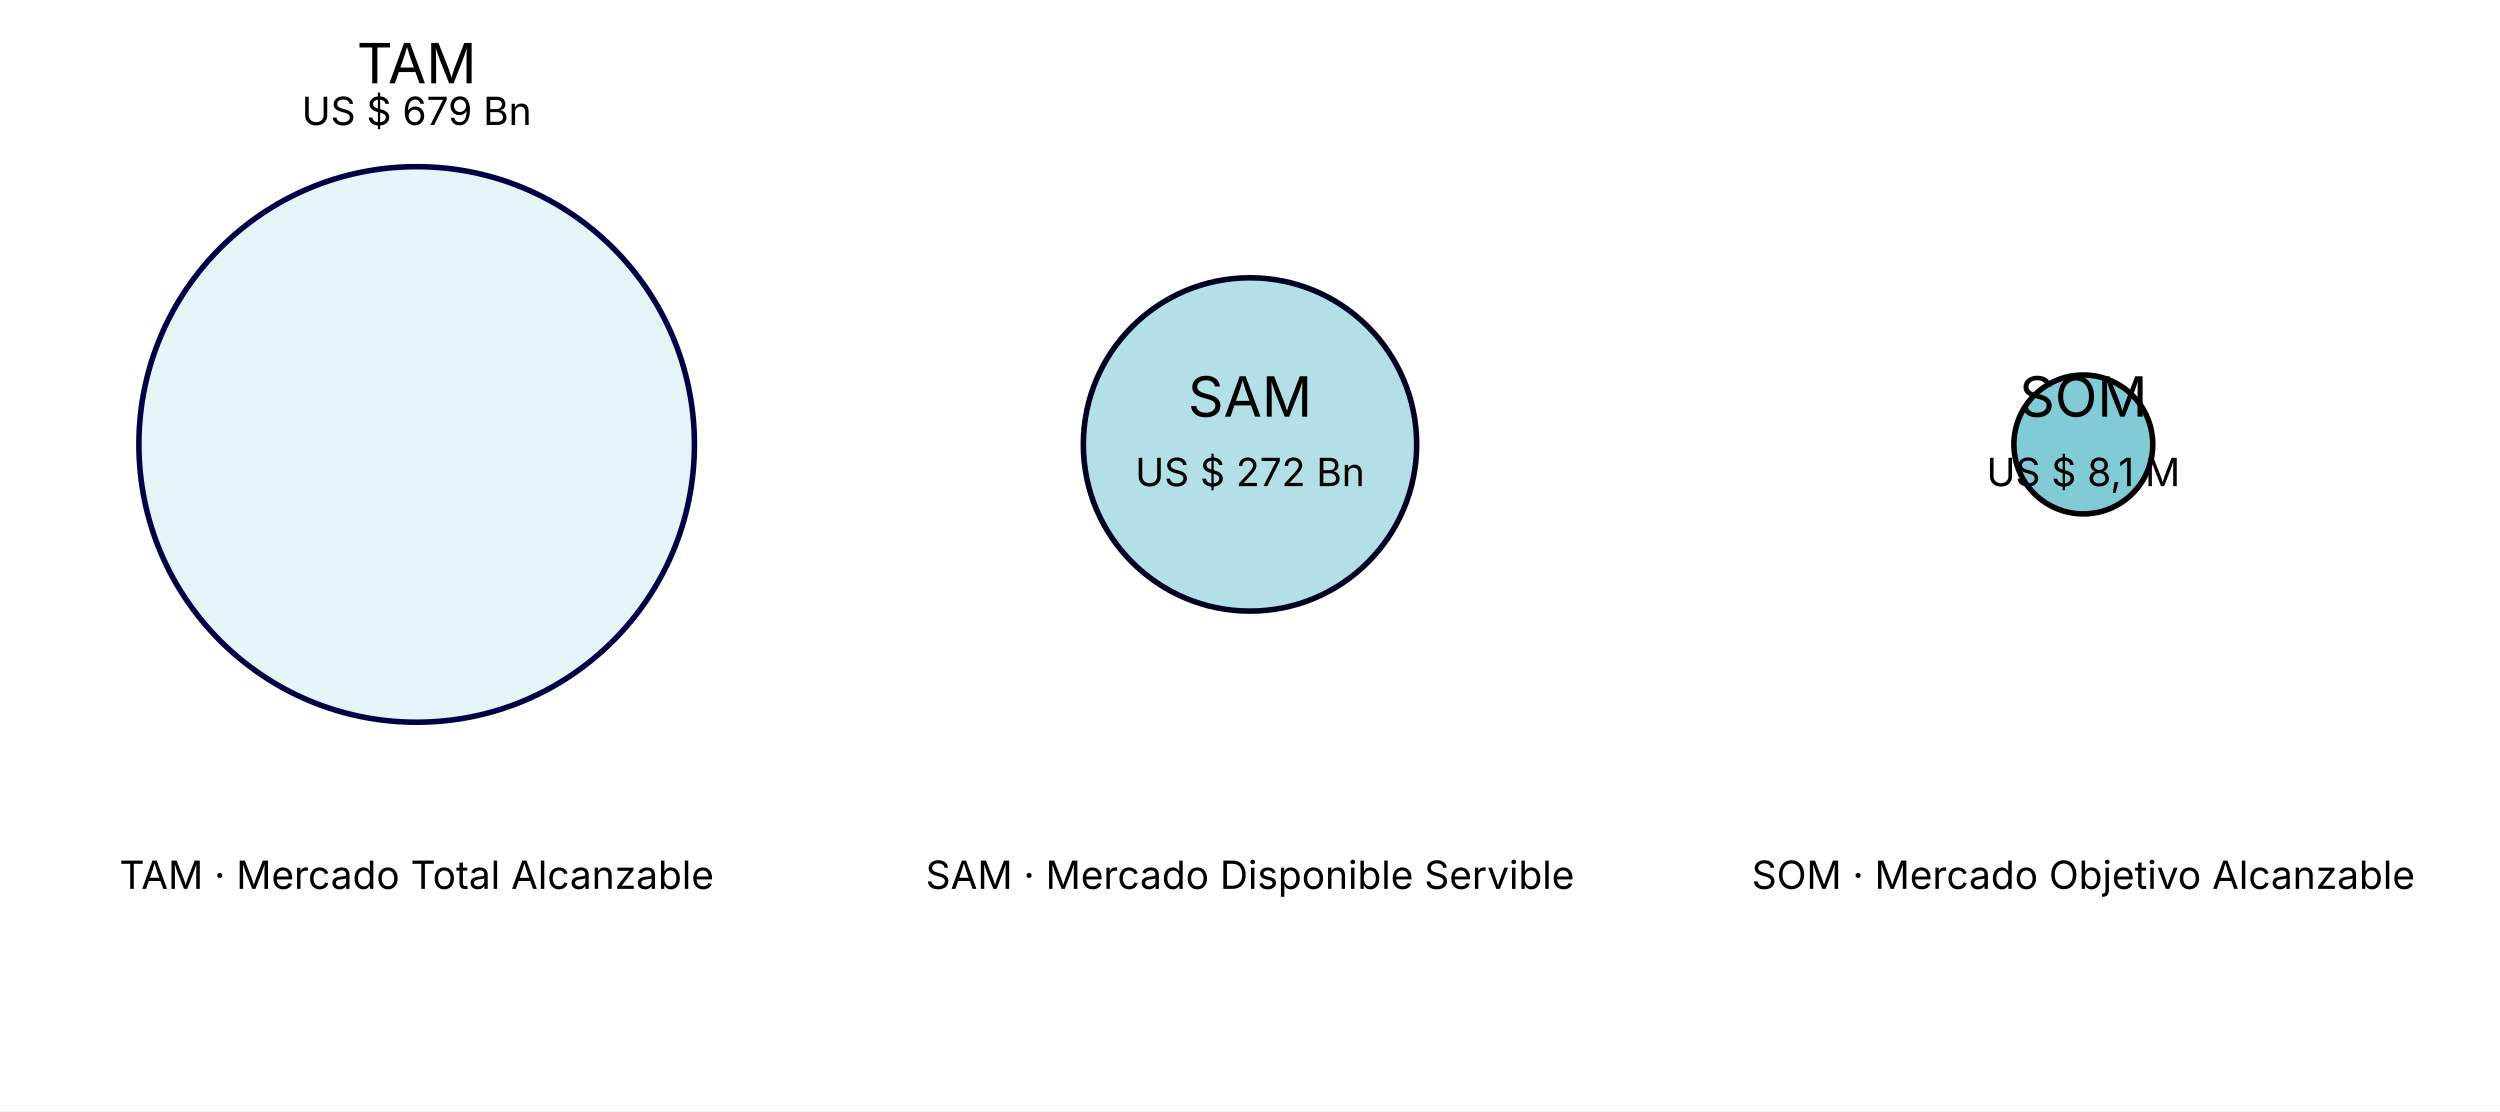
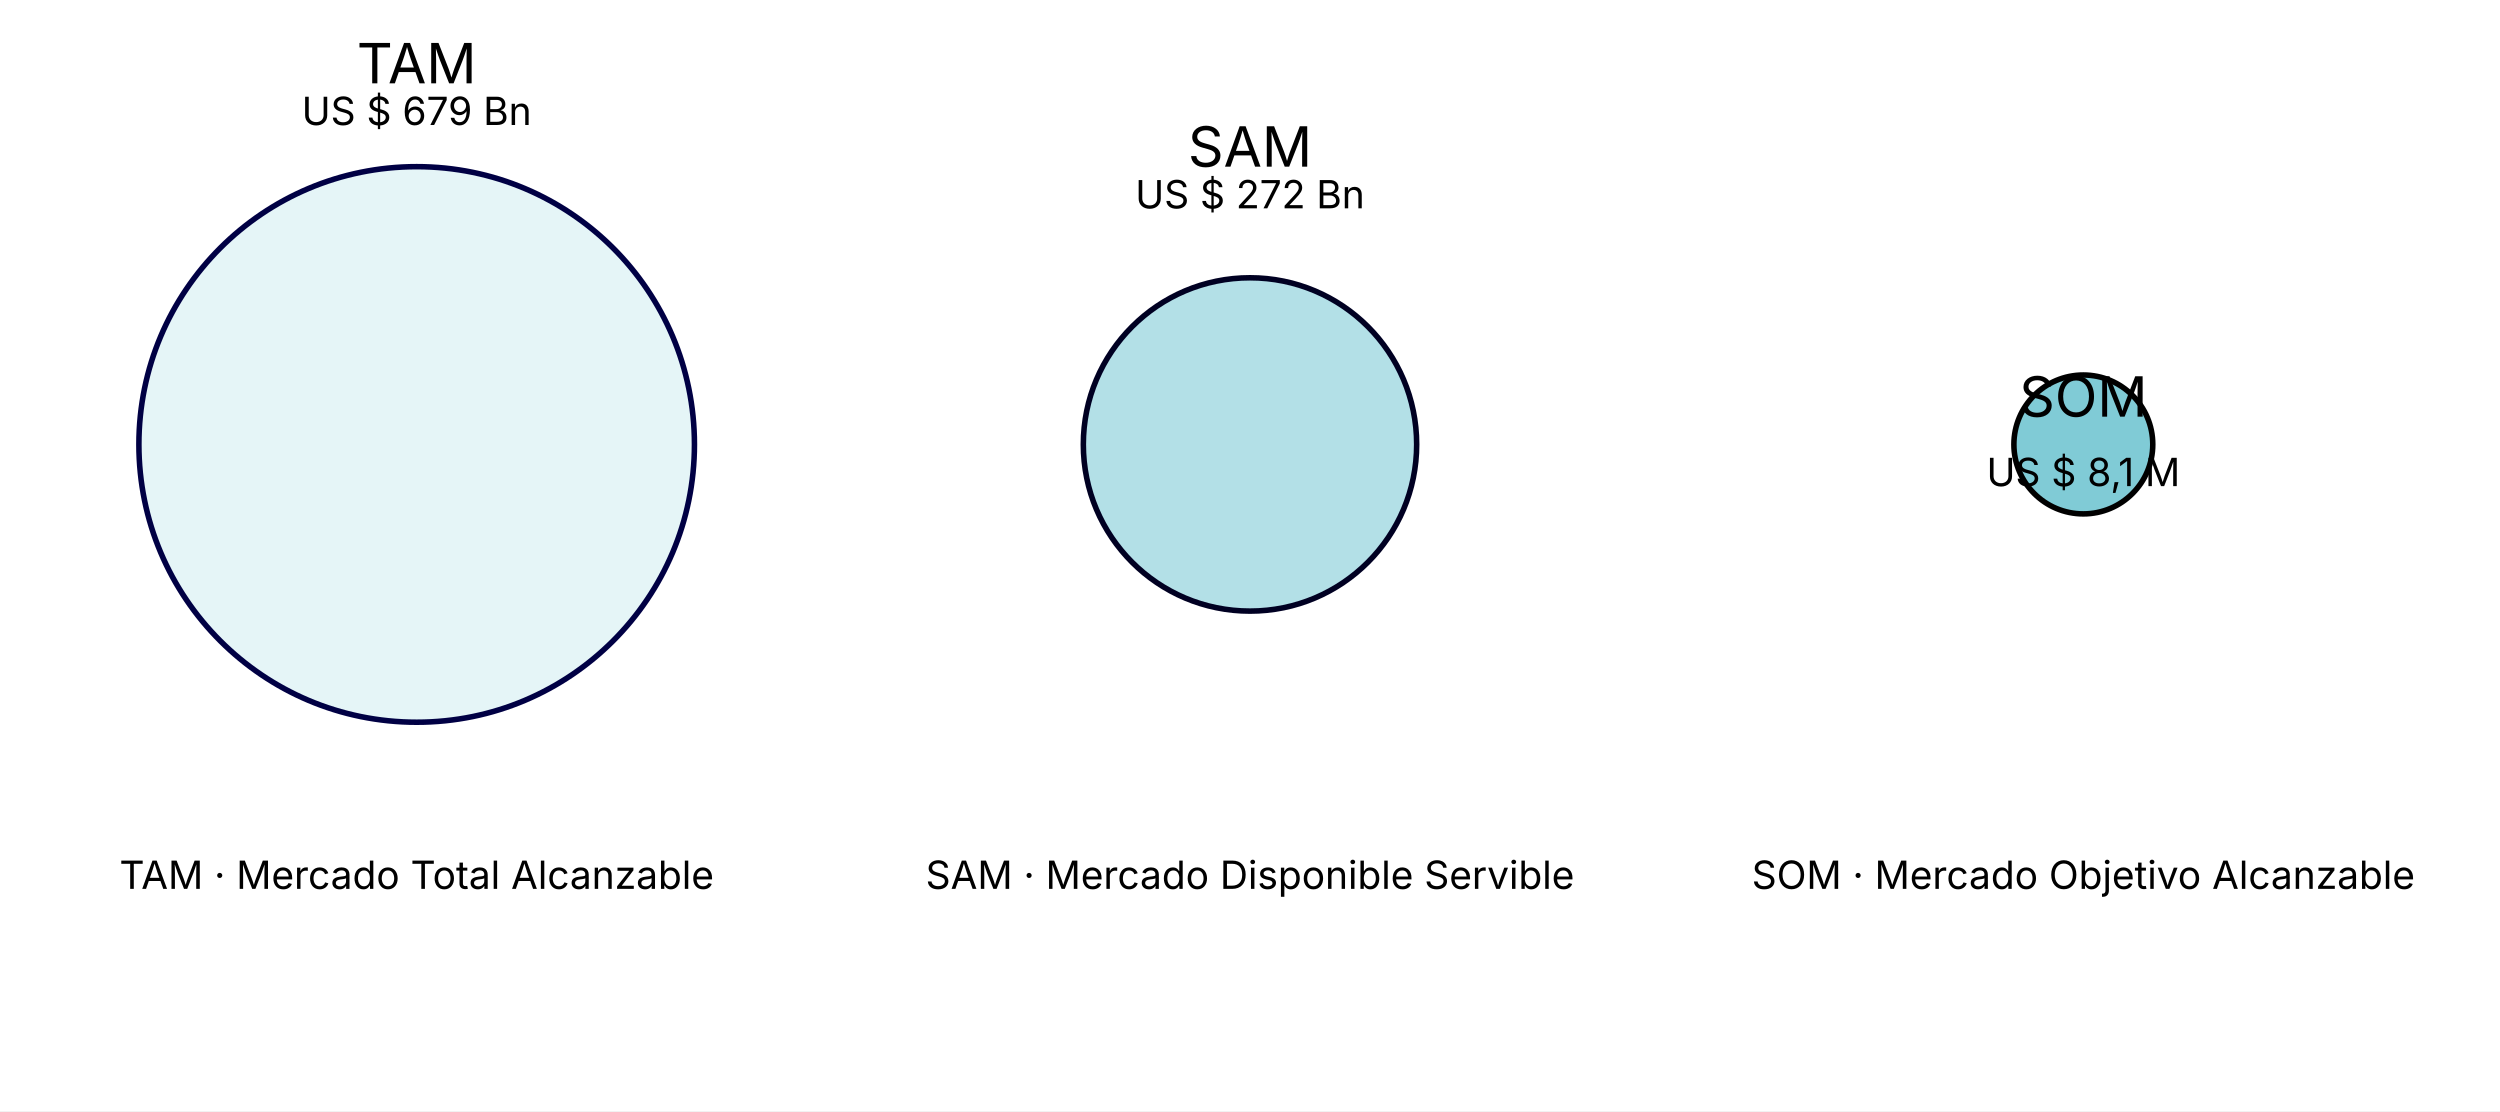
<svg xmlns="http://www.w3.org/2000/svg" width="900" height="400" viewBox="0 0 900 400" font-family="Inter, Helvetica, Arial, sans-serif">
  <rect width="100%" height="100%" fill="#FFFFFF" />
  <circle cx="150" cy="160" r="100" fill="#E5F5F7" stroke="#004" stroke-width="2" />
  <circle cx="450" cy="160" r="60" fill="#B3E0E7" stroke="#002" stroke-width="2" />
  <circle cx="750" cy="160" r="25" fill="#80CBD6" stroke="#000" stroke-width="2" />
  <text x="150" y="30" text-anchor="middle" font-size="20" fill="#000">TAM</text>
  <text x="150" y="45" text-anchor="middle" font-size="14" fill="#000">US $ 679 Bn</text>
-   <text x="450" y="150" text-anchor="middle" font-size="20" fill="#000">SAM</text>
-   <text x="450" y="175" text-anchor="middle" font-size="14" fill="#000">US $ 272 Bn</text>
+   <text x="450" y="60" text-anchor="middle" font-size="20" fill="#000">SAM</text>
+   <text x="450" y="75" text-anchor="middle" font-size="14" fill="#000">US $ 272 Bn</text>
  <text x="750" y="150" text-anchor="middle" font-size="20" fill="#000">SOM</text>
  <text x="750" y="175" text-anchor="middle" font-size="14" fill="#000">US $ 8,1 M</text>
  <text x="150" y="320" font-size="14" fill="#000" text-anchor="middle">
    TAM · Mercado Total Alcanzable
  </text>
  <text x="450" y="320" font-size="14" fill="#000" text-anchor="middle">
    SAM · Mercado Disponible Servible
  </text>
  <text x="750" y="320" font-size="14" fill="#000" text-anchor="middle">
    SOM · Mercado Objetivo Alcanzable
  </text>
</svg>
